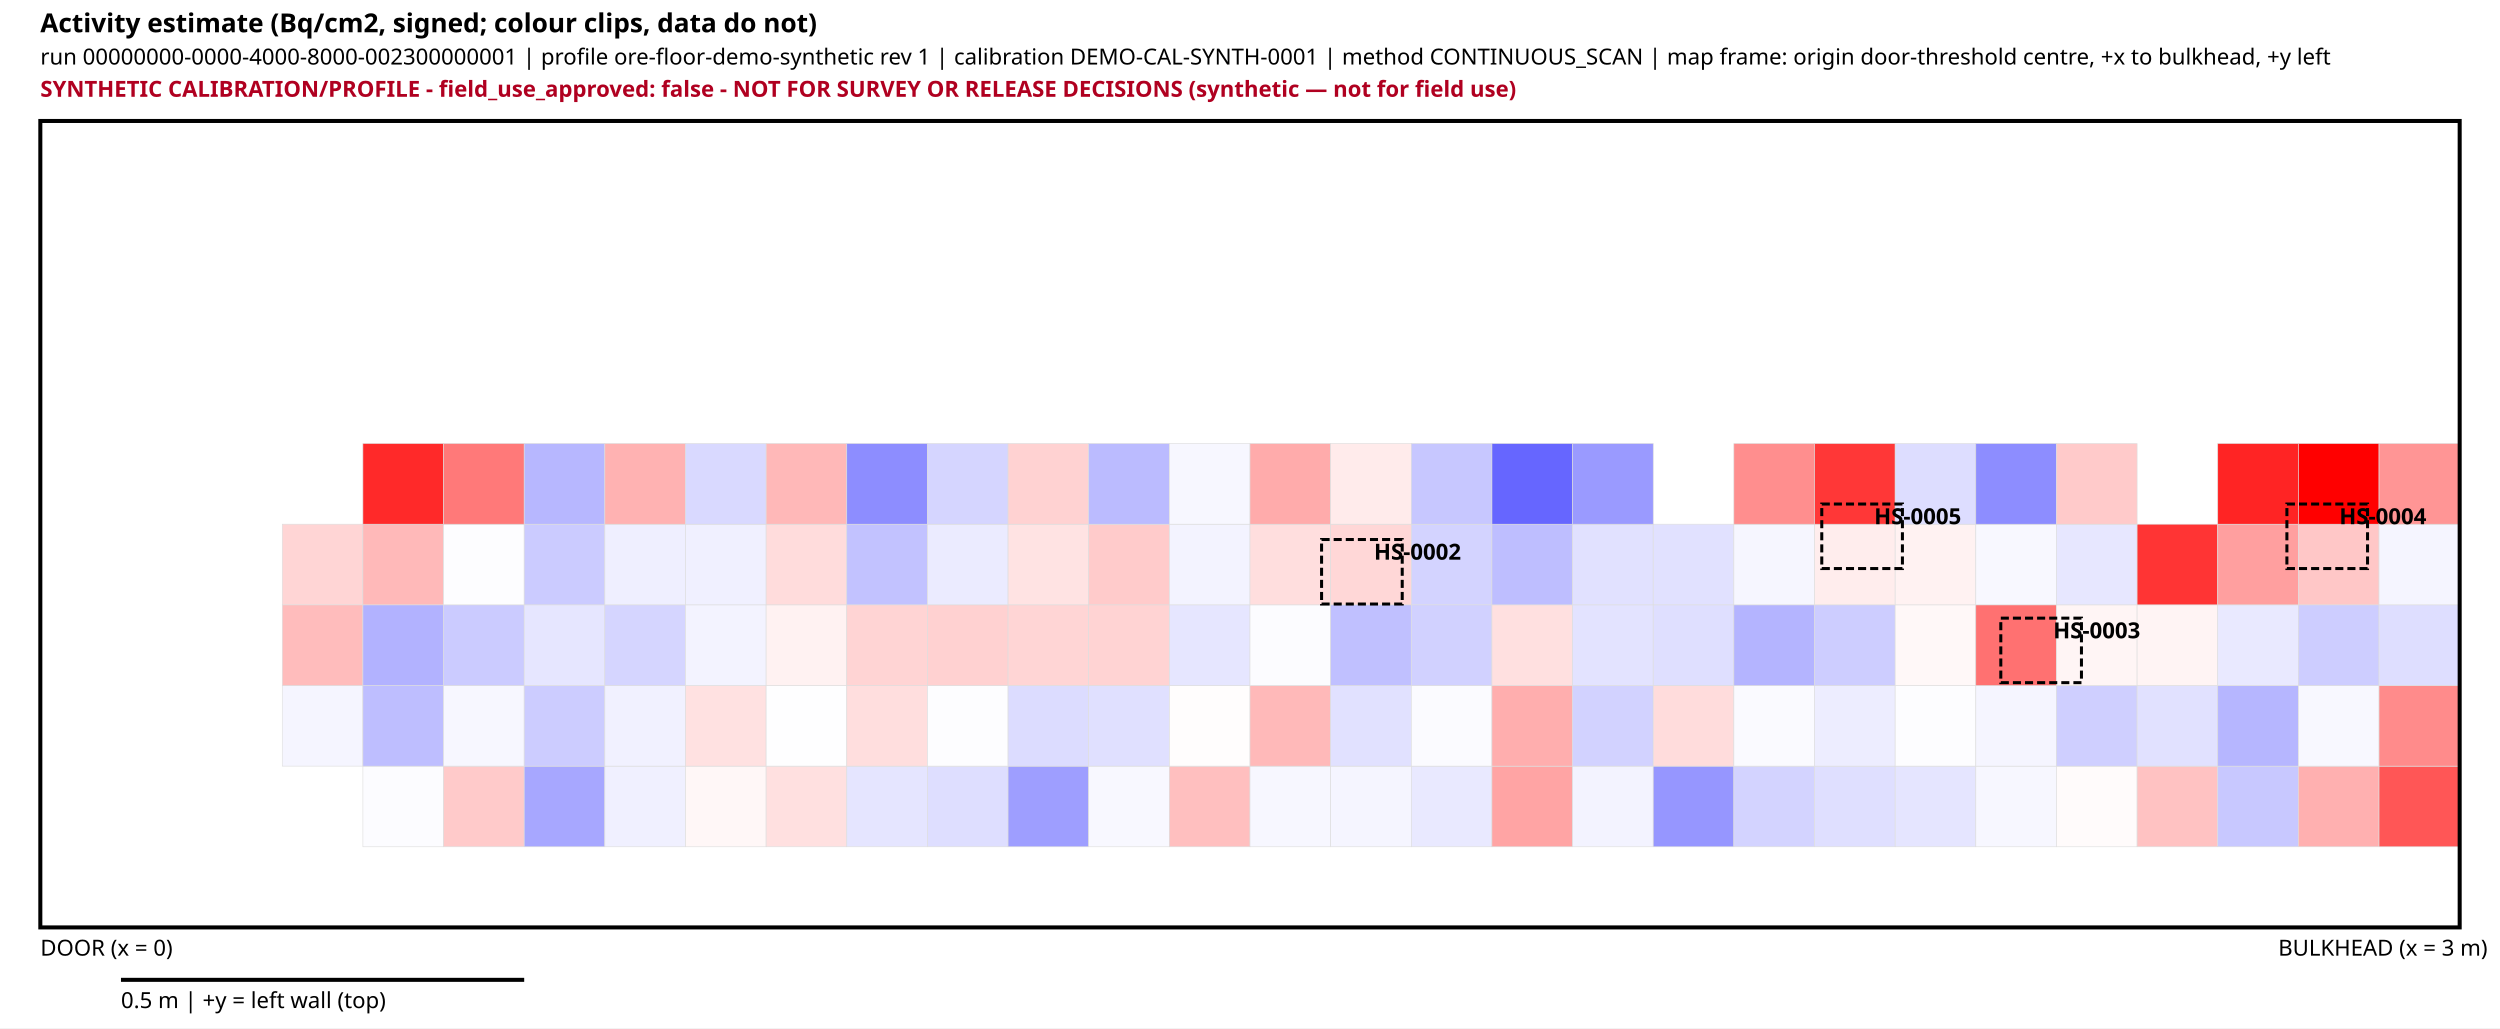
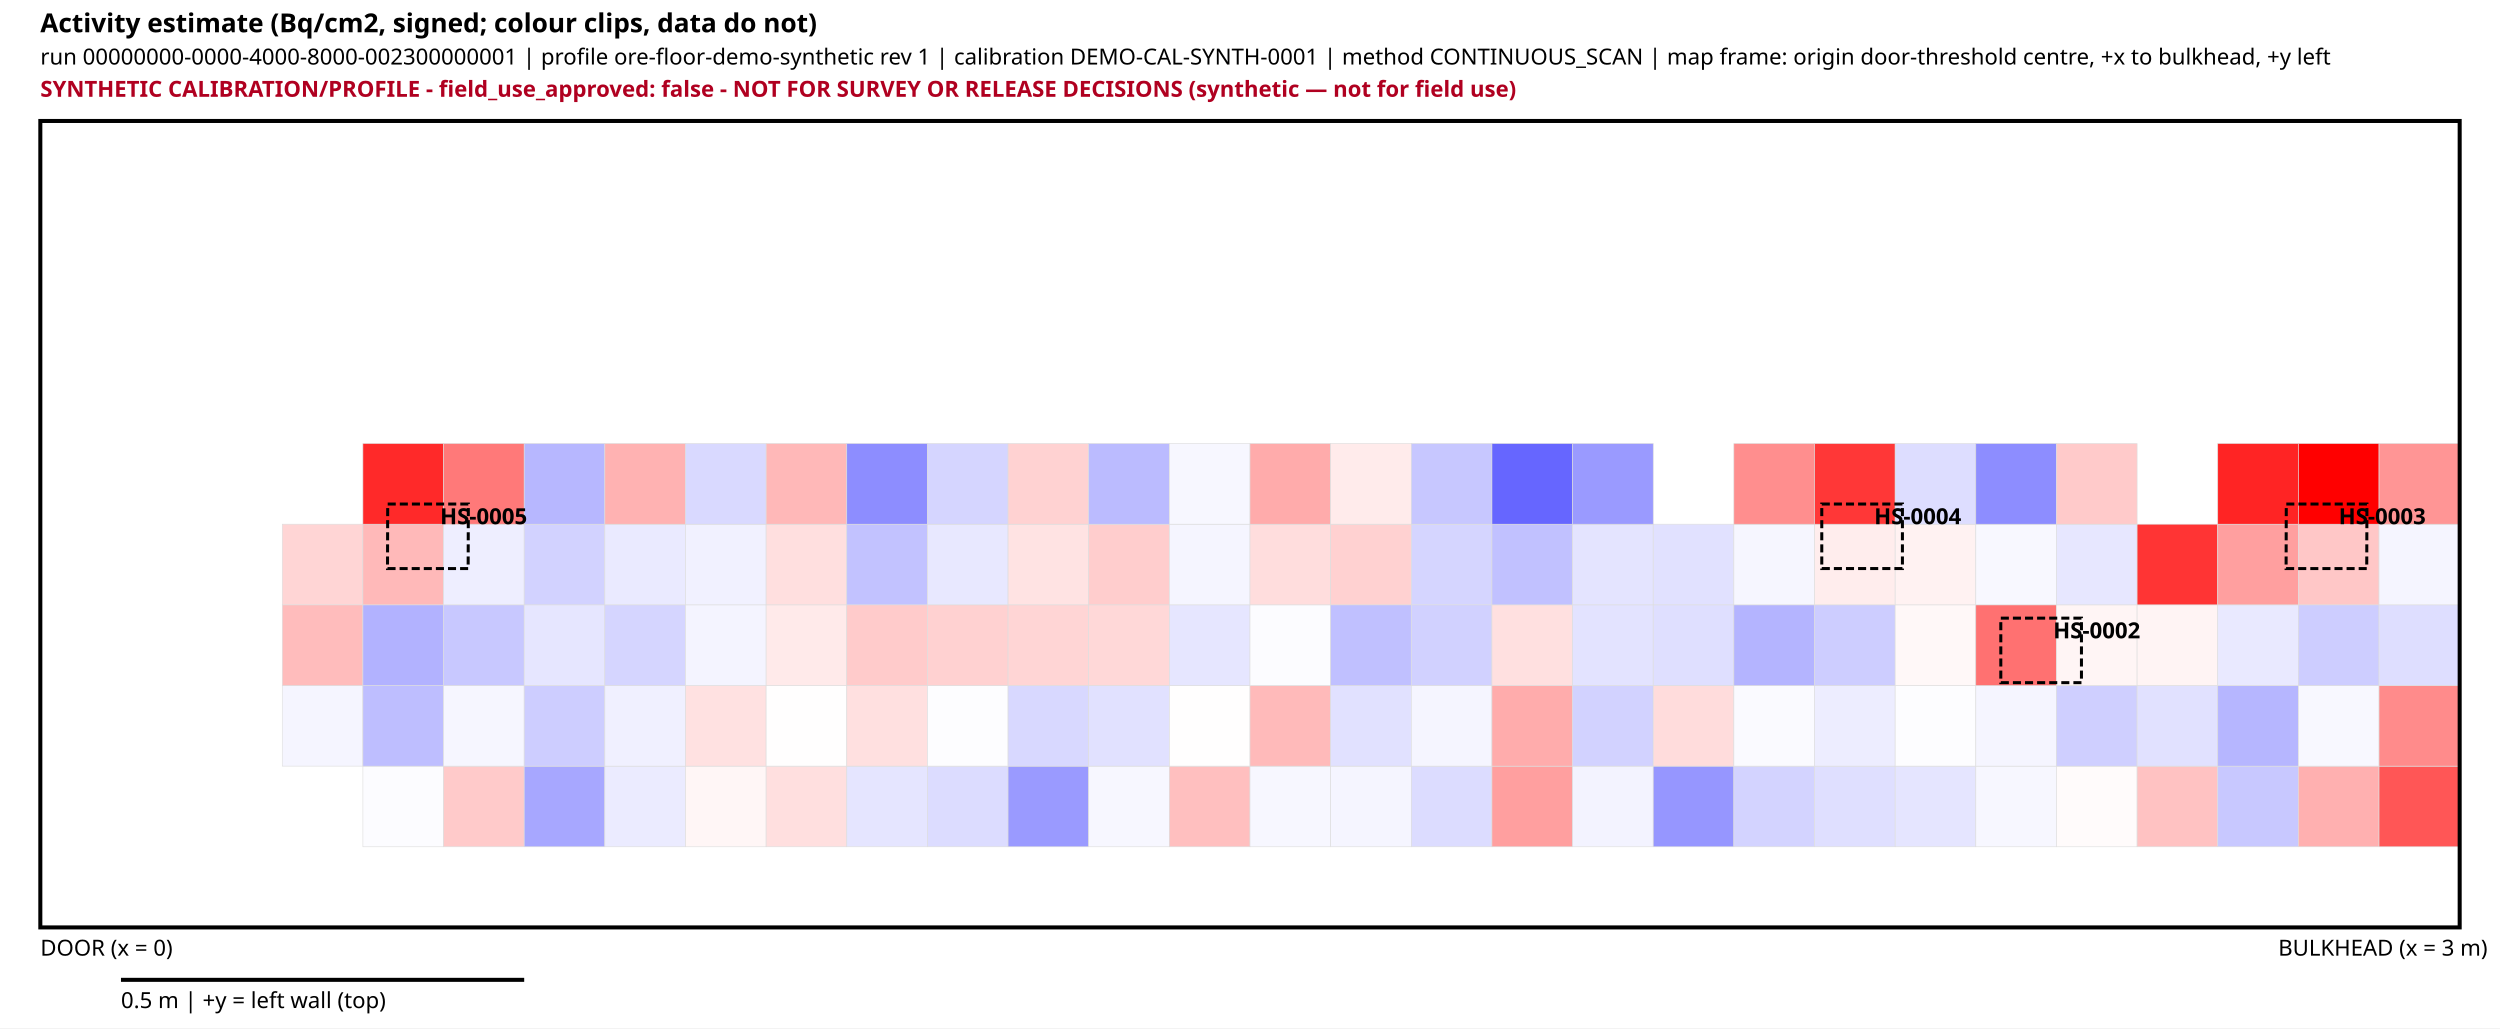
<svg xmlns="http://www.w3.org/2000/svg" width="1240" height="510" viewBox="0 0 1240 510" font-family="sans-serif" font-size="11">
  <defs>
    <pattern id="p-UNVISITED" width="8" height="8" patternUnits="userSpaceOnUse">
      <rect width="8" height="8" fill="#fff" />
      <path d="M0 8L8 0" stroke="#888" stroke-width="1" />
    </pattern>
    <pattern id="p-INVALID_DATA" width="8" height="8" patternUnits="userSpaceOnUse">
      <rect width="8" height="8" fill="#f6d5d5" />
      <path d="M0 0L8 8M0 8L8 0" stroke="#c83c3c" stroke-width="1" />
    </pattern>
    <pattern id="p-INSUFFICIENT_SENSITIVITY" width="6" height="6" patternUnits="userSpaceOnUse">
      <rect width="6" height="6" fill="#fdebc8" />
      <circle cx="3" cy="3" r="1.2" fill="#b9770e" />
    </pattern>
    <pattern id="p-BLOCKED" width="8" height="8" patternUnits="userSpaceOnUse">
      <rect width="8" height="8" fill="#e4dcf0" />
      <path d="M0 4H8" stroke="#785aa0" stroke-width="2" />
    </pattern>
    <pattern id="p-EXCLUDED" width="8" height="8" patternUnits="userSpaceOnUse">
      <rect width="8" height="8" fill="#5a5a5a" />
    </pattern>
    <pattern id="p-ACCEPTABLE" width="8" height="8" patternUnits="userSpaceOnUse">
      <rect width="8" height="8" fill="#2e8b57" />
    </pattern>
    <pattern id="p-NO_DECISION" width="8" height="8" patternUnits="userSpaceOnUse">
      <rect width="8" height="8" fill="#e6e6f2" />
      <path d="M0 4H8M4 0V8" stroke="#6a6aa0" stroke-width="1" />
    </pattern>
    <pattern id="p-INCOMPLETE_COVERAGE" width="8" height="8" patternUnits="userSpaceOnUse">
      <rect width="8" height="8" fill="#faeec0" />
      <path d="M0 0L8 8" stroke="#a08020" stroke-width="1" />
    </pattern>
    <pattern id="p-ALARM" width="8" height="8" patternUnits="userSpaceOnUse">
      <rect width="8" height="8" fill="#e60078" />
      <path d="M0 8L8 0" stroke="#000" stroke-width="1.5" />
    </pattern>
    <pattern id="p-ACQUISITION_GAP" width="8" height="8" patternUnits="userSpaceOnUse">
      <rect width="8" height="8" fill="#ddd" />
      <circle cx="4" cy="4" r="2" fill="#666" />
    </pattern>
  </defs>
  <rect width="1240" height="510" fill="#fff" />
  <text x="20" y="16" font-size="13" font-weight="bold">Activity estimate (Bq/cm2, signed; colour clips, data do not)</text>
  <text x="20" y="32">run 00000000-0000-4000-8000-002300000001 | profile ore-floor-demo-synthetic rev 1 | calibration DEMO-CAL-SYNTH-0001 | method CONTINUOUS_SCAN | map frame: origin door-threshold centre, +x to bulkhead, +y left</text>
  <text x="20" y="48" fill="#b00020" font-weight="bold">SYNTHETIC CALIBRATION/PROFILE - field_use_approved: false - NOT FOR SURVEY OR RELEASE DECISIONS (synthetic — not for field use)</text>
  <rect x="180.0" y="380.0" width="40.0" height="40.0" fill="rgb(252, 252, 255)" stroke="#ddd" stroke-width="0.3" />
  <rect x="220.0" y="380.0" width="40.0" height="40.0" fill="rgb(255, 202, 202)" stroke="#ddd" stroke-width="0.3" />
  <rect x="260.0" y="380.0" width="40.0" height="40.0" fill="rgb(167, 167, 255)" stroke="#ddd" stroke-width="0.3" />
-   <rect x="300.0" y="380.0" width="40.0" height="40.0" fill="rgb(240, 240, 255)" stroke="#ddd" stroke-width="0.3" />
-   <rect x="340.0" y="380.0" width="40.0" height="40.0" fill="rgb(255, 247, 247)" stroke="#ddd" stroke-width="0.3" />
-   <rect x="380.0" y="380.0" width="40.0" height="40.0" fill="rgb(255, 224, 224)" stroke="#ddd" stroke-width="0.3" />
+   <rect x="300.0" y="380.0" width="40.0" height="40.0" fill="rgb(235, 235, 255)" stroke="#ddd" stroke-width="0.3" />
+   <rect x="340.0" y="380.0" width="40.0" height="40.0" fill="rgb(255, 246, 246)" stroke="#ddd" stroke-width="0.3" />
+   <rect x="380.0" y="380.0" width="40.0" height="40.0" fill="rgb(255, 223, 223)" stroke="#ddd" stroke-width="0.3" />
  <rect x="420.0" y="380.0" width="40.0" height="40.0" fill="rgb(229, 229, 255)" stroke="#ddd" stroke-width="0.3" />
-   <rect x="460.0" y="380.0" width="40.0" height="40.0" fill="rgb(222, 222, 255)" stroke="#ddd" stroke-width="0.3" />
-   <rect x="500.0" y="380.0" width="40.0" height="40.0" fill="rgb(158, 158, 255)" stroke="#ddd" stroke-width="0.3" />
-   <rect x="540.0" y="380.0" width="40.0" height="40.0" fill="rgb(248, 248, 255)" stroke="#ddd" stroke-width="0.3" />
+   <rect x="460.0" y="380.0" width="40.0" height="40.0" fill="rgb(220, 220, 255)" stroke="#ddd" stroke-width="0.3" />
+   <rect x="500.0" y="380.0" width="40.0" height="40.0" fill="rgb(154, 154, 255)" stroke="#ddd" stroke-width="0.3" />
+   <rect x="540.0" y="380.0" width="40.0" height="40.0" fill="rgb(247, 247, 255)" stroke="#ddd" stroke-width="0.3" />
  <rect x="580.0" y="380.0" width="40.0" height="40.0" fill="rgb(255, 191, 191)" stroke="#ddd" stroke-width="0.3" />
  <rect x="620.0" y="380.0" width="40.0" height="40.0" fill="rgb(247, 247, 255)" stroke="#ddd" stroke-width="0.3" />
  <rect x="660.0" y="380.0" width="40.0" height="40.0" fill="rgb(245, 245, 255)" stroke="#ddd" stroke-width="0.3" />
-   <rect x="700.0" y="380.0" width="40.0" height="40.0" fill="rgb(233, 233, 255)" stroke="#ddd" stroke-width="0.3" />
-   <rect x="740.0" y="380.0" width="40.0" height="40.0" fill="rgb(255, 164, 164)" stroke="#ddd" stroke-width="0.3" />
+   <rect x="700.0" y="380.0" width="40.0" height="40.0" fill="rgb(220, 220, 255)" stroke="#ddd" stroke-width="0.3" />
+   <rect x="740.0" y="380.0" width="40.0" height="40.0" fill="rgb(255, 159, 159)" stroke="#ddd" stroke-width="0.3" />
  <rect x="780.0" y="380.0" width="40.0" height="40.0" fill="rgb(243, 243, 255)" stroke="#ddd" stroke-width="0.3" />
  <rect x="820.0" y="380.0" width="40.0" height="40.0" fill="rgb(150, 150, 255)" stroke="#ddd" stroke-width="0.3" />
  <rect x="860.0" y="380.0" width="40.0" height="40.0" fill="rgb(211, 211, 255)" stroke="#ddd" stroke-width="0.3" />
  <rect x="900.0" y="380.0" width="40.0" height="40.0" fill="rgb(223, 223, 255)" stroke="#ddd" stroke-width="0.3" />
  <rect x="940.0" y="380.0" width="40.0" height="40.0" fill="rgb(229, 229, 255)" stroke="#ddd" stroke-width="0.3" />
  <rect x="980.0" y="380.0" width="40.0" height="40.0" fill="rgb(247, 247, 255)" stroke="#ddd" stroke-width="0.3" />
  <rect x="1020.0" y="380.0" width="40.0" height="40.0" fill="rgb(255, 251, 251)" stroke="#ddd" stroke-width="0.3" />
  <rect x="1060.0" y="380.0" width="40.0" height="40.0" fill="rgb(255, 194, 194)" stroke="#ddd" stroke-width="0.3" />
  <rect x="1100.0" y="380.0" width="40.0" height="40.0" fill="rgb(200, 200, 255)" stroke="#ddd" stroke-width="0.3" />
  <rect x="1140.0" y="380.0" width="40.0" height="40.0" fill="rgb(255, 176, 176)" stroke="#ddd" stroke-width="0.3" />
  <rect x="1180.0" y="380.0" width="40.0" height="40.0" fill="rgb(255, 86, 86)" stroke="#ddd" stroke-width="0.3" />
  <rect x="140.0" y="340.0" width="40.0" height="40.0" fill="rgb(245, 245, 255)" stroke="#ddd" stroke-width="0.3" />
  <rect x="180.0" y="340.0" width="40.0" height="40.0" fill="rgb(190, 190, 255)" stroke="#ddd" stroke-width="0.3" />
-   <rect x="220.0" y="340.0" width="40.0" height="40.0" fill="rgb(247, 247, 255)" stroke="#ddd" stroke-width="0.3" />
-   <rect x="260.0" y="340.0" width="40.0" height="40.0" fill="rgb(204, 204, 255)" stroke="#ddd" stroke-width="0.3" />
-   <rect x="300.0" y="340.0" width="40.0" height="40.0" fill="rgb(241, 241, 255)" stroke="#ddd" stroke-width="0.3" />
+   <rect x="220.0" y="340.0" width="40.0" height="40.0" fill="rgb(246, 246, 255)" stroke="#ddd" stroke-width="0.3" />
+   <rect x="260.0" y="340.0" width="40.0" height="40.0" fill="rgb(205, 205, 255)" stroke="#ddd" stroke-width="0.3" />
+   <rect x="300.0" y="340.0" width="40.0" height="40.0" fill="rgb(240, 240, 255)" stroke="#ddd" stroke-width="0.3" />
  <rect x="340.0" y="340.0" width="40.0" height="40.0" fill="rgb(255, 225, 225)" stroke="#ddd" stroke-width="0.3" />
-   <rect x="380.0" y="340.0" width="40.0" height="40.0" fill="rgb(254, 254, 255)" stroke="#ddd" stroke-width="0.3" />
-   <rect x="420.0" y="340.0" width="40.0" height="40.0" fill="rgb(255, 222, 222)" stroke="#ddd" stroke-width="0.3" />
+   <rect x="380.0" y="340.0" width="40.0" height="40.0" fill="rgb(255, 254, 254)" stroke="#ddd" stroke-width="0.3" />
+   <rect x="420.0" y="340.0" width="40.0" height="40.0" fill="rgb(255, 224, 224)" stroke="#ddd" stroke-width="0.3" />
  <rect x="460.0" y="340.0" width="40.0" height="40.0" fill="rgb(253, 253, 255)" stroke="#ddd" stroke-width="0.3" />
-   <rect x="500.0" y="340.0" width="40.0" height="40.0" fill="rgb(220, 220, 255)" stroke="#ddd" stroke-width="0.3" />
-   <rect x="540.0" y="340.0" width="40.0" height="40.0" fill="rgb(224, 224, 255)" stroke="#ddd" stroke-width="0.3" />
-   <rect x="580.0" y="340.0" width="40.0" height="40.0" fill="rgb(255, 253, 253)" stroke="#ddd" stroke-width="0.3" />
-   <rect x="620.0" y="340.0" width="40.0" height="40.0" fill="rgb(255, 185, 185)" stroke="#ddd" stroke-width="0.3" />
+   <rect x="500.0" y="340.0" width="40.0" height="40.0" fill="rgb(216, 216, 255)" stroke="#ddd" stroke-width="0.3" />
+   <rect x="540.0" y="340.0" width="40.0" height="40.0" fill="rgb(225, 225, 255)" stroke="#ddd" stroke-width="0.3" />
+   <rect x="580.0" y="340.0" width="40.0" height="40.0" fill="rgb(255, 254, 254)" stroke="#ddd" stroke-width="0.3" />
+   <rect x="620.0" y="340.0" width="40.0" height="40.0" fill="rgb(255, 186, 186)" stroke="#ddd" stroke-width="0.3" />
  <rect x="660.0" y="340.0" width="40.0" height="40.0" fill="rgb(225, 225, 255)" stroke="#ddd" stroke-width="0.3" />
-   <rect x="700.0" y="340.0" width="40.0" height="40.0" fill="rgb(251, 251, 255)" stroke="#ddd" stroke-width="0.3" />
-   <rect x="740.0" y="340.0" width="40.0" height="40.0" fill="rgb(255, 174, 174)" stroke="#ddd" stroke-width="0.3" />
+   <rect x="700.0" y="340.0" width="40.0" height="40.0" fill="rgb(245, 245, 255)" stroke="#ddd" stroke-width="0.3" />
+   <rect x="740.0" y="340.0" width="40.0" height="40.0" fill="rgb(255, 172, 172)" stroke="#ddd" stroke-width="0.3" />
  <rect x="780.0" y="340.0" width="40.0" height="40.0" fill="rgb(210, 210, 255)" stroke="#ddd" stroke-width="0.3" />
  <rect x="820.0" y="340.0" width="40.0" height="40.0" fill="rgb(255, 220, 220)" stroke="#ddd" stroke-width="0.3" />
  <rect x="860.0" y="340.0" width="40.0" height="40.0" fill="rgb(250, 250, 255)" stroke="#ddd" stroke-width="0.3" />
  <rect x="900.0" y="340.0" width="40.0" height="40.0" fill="rgb(237, 237, 255)" stroke="#ddd" stroke-width="0.3" />
  <rect x="940.0" y="340.0" width="40.0" height="40.0" fill="rgb(253, 253, 255)" stroke="#ddd" stroke-width="0.3" />
  <rect x="980.0" y="340.0" width="40.0" height="40.0" fill="rgb(245, 245, 255)" stroke="#ddd" stroke-width="0.3" />
  <rect x="1020.0" y="340.0" width="40.0" height="40.0" fill="rgb(207, 207, 255)" stroke="#ddd" stroke-width="0.3" />
  <rect x="1060.0" y="340.0" width="40.0" height="40.0" fill="rgb(225, 225, 255)" stroke="#ddd" stroke-width="0.3" />
  <rect x="1100.0" y="340.0" width="40.0" height="40.0" fill="rgb(182, 182, 255)" stroke="#ddd" stroke-width="0.3" />
  <rect x="1140.0" y="340.0" width="40.0" height="40.0" fill="rgb(248, 248, 255)" stroke="#ddd" stroke-width="0.3" />
  <rect x="1180.0" y="340.0" width="40.0" height="40.0" fill="rgb(255, 139, 139)" stroke="#ddd" stroke-width="0.3" />
  <rect x="140.0" y="300.0" width="40.0" height="40.0" fill="rgb(255, 188, 188)" stroke="#ddd" stroke-width="0.3" />
  <rect x="180.0" y="300.0" width="40.0" height="40.0" fill="rgb(178, 178, 255)" stroke="#ddd" stroke-width="0.3" />
-   <rect x="220.0" y="300.0" width="40.0" height="40.0" fill="rgb(203, 203, 255)" stroke="#ddd" stroke-width="0.3" />
+   <rect x="220.0" y="300.0" width="40.0" height="40.0" fill="rgb(200, 200, 255)" stroke="#ddd" stroke-width="0.3" />
  <rect x="260.0" y="300.0" width="40.0" height="40.0" fill="rgb(230, 230, 255)" stroke="#ddd" stroke-width="0.3" />
  <rect x="300.0" y="300.0" width="40.0" height="40.0" fill="rgb(213, 213, 255)" stroke="#ddd" stroke-width="0.3" />
-   <rect x="340.0" y="300.0" width="40.0" height="40.0" fill="rgb(243, 243, 255)" stroke="#ddd" stroke-width="0.3" />
-   <rect x="380.0" y="300.0" width="40.0" height="40.0" fill="rgb(255, 242, 242)" stroke="#ddd" stroke-width="0.3" />
-   <rect x="420.0" y="300.0" width="40.0" height="40.0" fill="rgb(255, 212, 212)" stroke="#ddd" stroke-width="0.3" />
+   <rect x="340.0" y="300.0" width="40.0" height="40.0" fill="rgb(244, 244, 255)" stroke="#ddd" stroke-width="0.3" />
+   <rect x="380.0" y="300.0" width="40.0" height="40.0" fill="rgb(255, 234, 234)" stroke="#ddd" stroke-width="0.3" />
+   <rect x="420.0" y="300.0" width="40.0" height="40.0" fill="rgb(255, 203, 203)" stroke="#ddd" stroke-width="0.3" />
  <rect x="460.0" y="300.0" width="40.0" height="40.0" fill="rgb(255, 209, 209)" stroke="#ddd" stroke-width="0.3" />
  <rect x="500.0" y="300.0" width="40.0" height="40.0" fill="rgb(255, 213, 213)" stroke="#ddd" stroke-width="0.3" />
-   <rect x="540.0" y="300.0" width="40.0" height="40.0" fill="rgb(255, 211, 211)" stroke="#ddd" stroke-width="0.3" />
+   <rect x="540.0" y="300.0" width="40.0" height="40.0" fill="rgb(255, 216, 216)" stroke="#ddd" stroke-width="0.3" />
  <rect x="580.0" y="300.0" width="40.0" height="40.0" fill="rgb(230, 230, 255)" stroke="#ddd" stroke-width="0.3" />
  <rect x="620.0" y="300.0" width="40.0" height="40.0" fill="rgb(252, 252, 255)" stroke="#ddd" stroke-width="0.3" />
  <rect x="660.0" y="300.0" width="40.0" height="40.0" fill="rgb(192, 192, 255)" stroke="#ddd" stroke-width="0.3" />
  <rect x="700.0" y="300.0" width="40.0" height="40.0" fill="rgb(209, 209, 255)" stroke="#ddd" stroke-width="0.3" />
  <rect x="740.0" y="300.0" width="40.0" height="40.0" fill="rgb(255, 224, 224)" stroke="#ddd" stroke-width="0.3" />
  <rect x="780.0" y="300.0" width="40.0" height="40.0" fill="rgb(227, 227, 255)" stroke="#ddd" stroke-width="0.3" />
  <rect x="820.0" y="300.0" width="40.0" height="40.0" fill="rgb(223, 223, 255)" stroke="#ddd" stroke-width="0.3" />
  <rect x="860.0" y="300.0" width="40.0" height="40.0" fill="rgb(180, 180, 255)" stroke="#ddd" stroke-width="0.3" />
  <rect x="900.0" y="300.0" width="40.0" height="40.0" fill="rgb(205, 205, 255)" stroke="#ddd" stroke-width="0.3" />
  <rect x="940.0" y="300.0" width="40.0" height="40.0" fill="rgb(255, 248, 248)" stroke="#ddd" stroke-width="0.3" />
  <rect x="980.0" y="300.0" width="40.0" height="40.0" fill="rgb(255, 113, 113)" stroke="#ddd" stroke-width="0.3" />
  <rect x="1020.0" y="300.0" width="40.0" height="40.0" fill="rgb(255, 245, 245)" stroke="#ddd" stroke-width="0.3" />
  <rect x="1060.0" y="300.0" width="40.0" height="40.0" fill="rgb(255, 244, 244)" stroke="#ddd" stroke-width="0.3" />
  <rect x="1100.0" y="300.0" width="40.0" height="40.0" fill="rgb(233, 233, 255)" stroke="#ddd" stroke-width="0.3" />
  <rect x="1140.0" y="300.0" width="40.0" height="40.0" fill="rgb(205, 205, 255)" stroke="#ddd" stroke-width="0.3" />
  <rect x="1180.0" y="300.0" width="40.0" height="40.0" fill="rgb(222, 222, 255)" stroke="#ddd" stroke-width="0.3" />
  <rect x="140.0" y="260.0" width="40.0" height="40.0" fill="rgb(255, 213, 213)" stroke="#ddd" stroke-width="0.3" />
  <rect x="180.0" y="260.0" width="40.0" height="40.0" fill="rgb(255, 185, 185)" stroke="#ddd" stroke-width="0.3" />
-   <rect x="220.0" y="260.0" width="40.0" height="40.0" fill="rgb(253, 253, 255)" stroke="#ddd" stroke-width="0.3" />
-   <rect x="260.0" y="260.0" width="40.0" height="40.0" fill="rgb(203, 203, 255)" stroke="#ddd" stroke-width="0.3" />
-   <rect x="300.0" y="260.0" width="40.0" height="40.0" fill="rgb(239, 239, 255)" stroke="#ddd" stroke-width="0.3" />
-   <rect x="340.0" y="260.0" width="40.0" height="40.0" fill="rgb(240, 240, 255)" stroke="#ddd" stroke-width="0.3" />
-   <rect x="380.0" y="260.0" width="40.0" height="40.0" fill="rgb(255, 220, 220)" stroke="#ddd" stroke-width="0.3" />
+   <rect x="220.0" y="260.0" width="40.0" height="40.0" fill="rgb(238, 238, 255)" stroke="#ddd" stroke-width="0.3" />
+   <rect x="260.0" y="260.0" width="40.0" height="40.0" fill="rgb(210, 210, 255)" stroke="#ddd" stroke-width="0.3" />
+   <rect x="300.0" y="260.0" width="40.0" height="40.0" fill="rgb(234, 234, 255)" stroke="#ddd" stroke-width="0.3" />
+   <rect x="340.0" y="260.0" width="40.0" height="40.0" fill="rgb(241, 241, 255)" stroke="#ddd" stroke-width="0.3" />
+   <rect x="380.0" y="260.0" width="40.0" height="40.0" fill="rgb(255, 223, 223)" stroke="#ddd" stroke-width="0.3" />
  <rect x="420.0" y="260.0" width="40.0" height="40.0" fill="rgb(194, 194, 255)" stroke="#ddd" stroke-width="0.3" />
-   <rect x="460.0" y="260.0" width="40.0" height="40.0" fill="rgb(235, 235, 255)" stroke="#ddd" stroke-width="0.3" />
+   <rect x="460.0" y="260.0" width="40.0" height="40.0" fill="rgb(232, 232, 255)" stroke="#ddd" stroke-width="0.3" />
  <rect x="500.0" y="260.0" width="40.0" height="40.0" fill="rgb(255, 227, 227)" stroke="#ddd" stroke-width="0.3" />
-   <rect x="540.0" y="260.0" width="40.0" height="40.0" fill="rgb(255, 203, 203)" stroke="#ddd" stroke-width="0.3" />
-   <rect x="580.0" y="260.0" width="40.0" height="40.0" fill="rgb(243, 243, 255)" stroke="#ddd" stroke-width="0.3" />
-   <rect x="620.0" y="260.0" width="40.0" height="40.0" fill="rgb(255, 222, 222)" stroke="#ddd" stroke-width="0.3" />
-   <rect x="660.0" y="260.0" width="40.0" height="40.0" fill="rgb(255, 215, 215)" stroke="#ddd" stroke-width="0.3" />
-   <rect x="700.0" y="260.0" width="40.0" height="40.0" fill="rgb(211, 211, 255)" stroke="#ddd" stroke-width="0.3" />
-   <rect x="740.0" y="260.0" width="40.0" height="40.0" fill="rgb(190, 190, 255)" stroke="#ddd" stroke-width="0.3" />
-   <rect x="780.0" y="260.0" width="40.0" height="40.0" fill="rgb(225, 225, 255)" stroke="#ddd" stroke-width="0.3" />
+   <rect x="540.0" y="260.0" width="40.0" height="40.0" fill="rgb(255, 205, 205)" stroke="#ddd" stroke-width="0.3" />
+   <rect x="580.0" y="260.0" width="40.0" height="40.0" fill="rgb(245, 245, 255)" stroke="#ddd" stroke-width="0.3" />
+   <rect x="620.0" y="260.0" width="40.0" height="40.0" fill="rgb(255, 221, 221)" stroke="#ddd" stroke-width="0.3" />
+   <rect x="660.0" y="260.0" width="40.0" height="40.0" fill="rgb(255, 209, 209)" stroke="#ddd" stroke-width="0.3" />
+   <rect x="700.0" y="260.0" width="40.0" height="40.0" fill="rgb(213, 213, 255)" stroke="#ddd" stroke-width="0.3" />
+   <rect x="740.0" y="260.0" width="40.0" height="40.0" fill="rgb(193, 193, 255)" stroke="#ddd" stroke-width="0.3" />
+   <rect x="780.0" y="260.0" width="40.0" height="40.0" fill="rgb(228, 228, 255)" stroke="#ddd" stroke-width="0.3" />
  <rect x="820.0" y="260.0" width="40.0" height="40.0" fill="rgb(225, 225, 255)" stroke="#ddd" stroke-width="0.3" />
  <rect x="860.0" y="260.0" width="40.0" height="40.0" fill="rgb(246, 246, 255)" stroke="#ddd" stroke-width="0.3" />
  <rect x="900.0" y="260.0" width="40.0" height="40.0" fill="rgb(255, 237, 237)" stroke="#ddd" stroke-width="0.3" />
  <rect x="940.0" y="260.0" width="40.0" height="40.0" fill="rgb(255, 242, 242)" stroke="#ddd" stroke-width="0.3" />
  <rect x="980.0" y="260.0" width="40.0" height="40.0" fill="rgb(248, 248, 255)" stroke="#ddd" stroke-width="0.3" />
  <rect x="1020.0" y="260.0" width="40.0" height="40.0" fill="rgb(231, 231, 255)" stroke="#ddd" stroke-width="0.3" />
  <rect x="1060.0" y="260.0" width="40.0" height="40.0" fill="rgb(255, 52, 52)" stroke="#ddd" stroke-width="0.3" />
  <rect x="1100.0" y="260.0" width="40.0" height="40.0" fill="rgb(255, 159, 159)" stroke="#ddd" stroke-width="0.3" />
  <rect x="1140.0" y="260.0" width="40.0" height="40.0" fill="rgb(255, 199, 199)" stroke="#ddd" stroke-width="0.3" />
  <rect x="1180.0" y="260.0" width="40.0" height="40.0" fill="rgb(245, 245, 255)" stroke="#ddd" stroke-width="0.3" />
  <rect x="180.0" y="220.0" width="40.0" height="40.0" fill="rgb(255, 41, 41)" stroke="#ddd" stroke-width="0.3" />
  <rect x="220.0" y="220.0" width="40.0" height="40.0" fill="rgb(255, 121, 121)" stroke="#ddd" stroke-width="0.3" />
  <rect x="260.0" y="220.0" width="40.0" height="40.0" fill="rgb(183, 183, 255)" stroke="#ddd" stroke-width="0.3" />
  <rect x="300.0" y="220.0" width="40.0" height="40.0" fill="rgb(255, 178, 178)" stroke="#ddd" stroke-width="0.3" />
  <rect x="340.0" y="220.0" width="40.0" height="40.0" fill="rgb(217, 217, 255)" stroke="#ddd" stroke-width="0.3" />
  <rect x="380.0" y="220.0" width="40.0" height="40.0" fill="rgb(255, 184, 184)" stroke="#ddd" stroke-width="0.3" />
  <rect x="420.0" y="220.0" width="40.0" height="40.0" fill="rgb(141, 141, 255)" stroke="#ddd" stroke-width="0.3" />
  <rect x="460.0" y="220.0" width="40.0" height="40.0" fill="rgb(213, 213, 255)" stroke="#ddd" stroke-width="0.3" />
  <rect x="500.0" y="220.0" width="40.0" height="40.0" fill="rgb(255, 210, 210)" stroke="#ddd" stroke-width="0.3" />
  <rect x="540.0" y="220.0" width="40.0" height="40.0" fill="rgb(187, 187, 255)" stroke="#ddd" stroke-width="0.3" />
  <rect x="580.0" y="220.0" width="40.0" height="40.0" fill="rgb(247, 247, 255)" stroke="#ddd" stroke-width="0.3" />
  <rect x="620.0" y="220.0" width="40.0" height="40.0" fill="rgb(255, 171, 171)" stroke="#ddd" stroke-width="0.3" />
  <rect x="660.0" y="220.0" width="40.0" height="40.0" fill="rgb(255, 235, 235)" stroke="#ddd" stroke-width="0.3" />
  <rect x="700.0" y="220.0" width="40.0" height="40.0" fill="rgb(199, 199, 255)" stroke="#ddd" stroke-width="0.3" />
  <rect x="740.0" y="220.0" width="40.0" height="40.0" fill="rgb(102, 102, 255)" stroke="#ddd" stroke-width="0.3" />
  <rect x="780.0" y="220.0" width="40.0" height="40.0" fill="rgb(154, 154, 255)" stroke="#ddd" stroke-width="0.3" />
  <rect x="860.0" y="220.0" width="40.0" height="40.0" fill="rgb(255, 142, 142)" stroke="#ddd" stroke-width="0.3" />
  <rect x="900.0" y="220.0" width="40.0" height="40.0" fill="rgb(255, 55, 55)" stroke="#ddd" stroke-width="0.3" />
  <rect x="940.0" y="220.0" width="40.0" height="40.0" fill="rgb(221, 221, 255)" stroke="#ddd" stroke-width="0.3" />
  <rect x="980.0" y="220.0" width="40.0" height="40.0" fill="rgb(141, 141, 255)" stroke="#ddd" stroke-width="0.3" />
  <rect x="1020.0" y="220.0" width="40.0" height="40.0" fill="rgb(255, 202, 202)" stroke="#ddd" stroke-width="0.3" />
  <rect x="1100.0" y="220.0" width="40.0" height="40.0" fill="rgb(255, 36, 36)" stroke="#ddd" stroke-width="0.3" />
  <rect x="1140.0" y="220.0" width="40.0" height="40.0" fill="rgb(255, 0, 0)" stroke="#ddd" stroke-width="0.3" />
  <rect x="1180.0" y="220.0" width="40.0" height="40.0" fill="rgb(255, 149, 149)" stroke="#ddd" stroke-width="0.3" />
  <rect x="20.0" y="60.0" width="1200.0" height="400.0" fill="none" stroke="#000" stroke-width="2" />
  <text x="20.0" y="474.0">DOOR (x = 0)</text>
  <text x="1130.0" y="474.0">BULKHEAD (x = 3 m)</text>
  <line x1="60.0" y1="486.0" x2="260.0" y2="486.0" stroke="#000" stroke-width="2" />
  <text x="60.0" y="500.0">0.5 m | +y = left wall (top)</text>
-   <polygon points="655.5,299.6 695.5,299.6 695.5,267.6 655.5,267.6" fill="none" stroke="#000" stroke-width="1.5" stroke-dasharray="4 2" />
-   <text x="681.5" y="277.6" font-weight="bold">HS-0002</text>
  <polygon points="992.4,338.6 1032.4,338.6 1032.4,306.6 992.4,306.6" fill="none" stroke="#000" stroke-width="1.5" stroke-dasharray="4 2" />
-   <text x="1018.4" y="316.6" font-weight="bold">HS-0003</text>
-   <polygon points="1134.3,282.0 1174.3,282.0 1174.3,250.0 1134.3,250.0" fill="none" stroke="#000" stroke-width="1.5" stroke-dasharray="4 2" />
-   <text x="1160.3" y="260.0" font-weight="bold">HS-0004</text>
+   <text x="1018.4" y="316.6" font-weight="bold">HS-0002</text>
+   <polygon points="1133.9,282.0 1173.9,282.0 1174.0,250.0 1134.0,250.0" fill="none" stroke="#000" stroke-width="1.5" stroke-dasharray="4 2" />
+   <text x="1160.0" y="260.0" font-weight="bold">HS-0003</text>
  <polygon points="943.6,250.0 903.6,250.0 903.6,282.0 943.6,282.0" fill="none" stroke="#000" stroke-width="1.5" stroke-dasharray="4 2" />
-   <text x="929.6" y="260.0" font-weight="bold">HS-0005</text>
+   <text x="929.6" y="260.0" font-weight="bold">HS-0004</text>
+   <polygon points="232.3,250.0 192.3,250.0 192.2,282.0 232.2,282.0" fill="none" stroke="#000" stroke-width="1.5" stroke-dasharray="4 2" />
+   <text x="218.3" y="260.0" font-weight="bold">HS-0005</text>
</svg>
